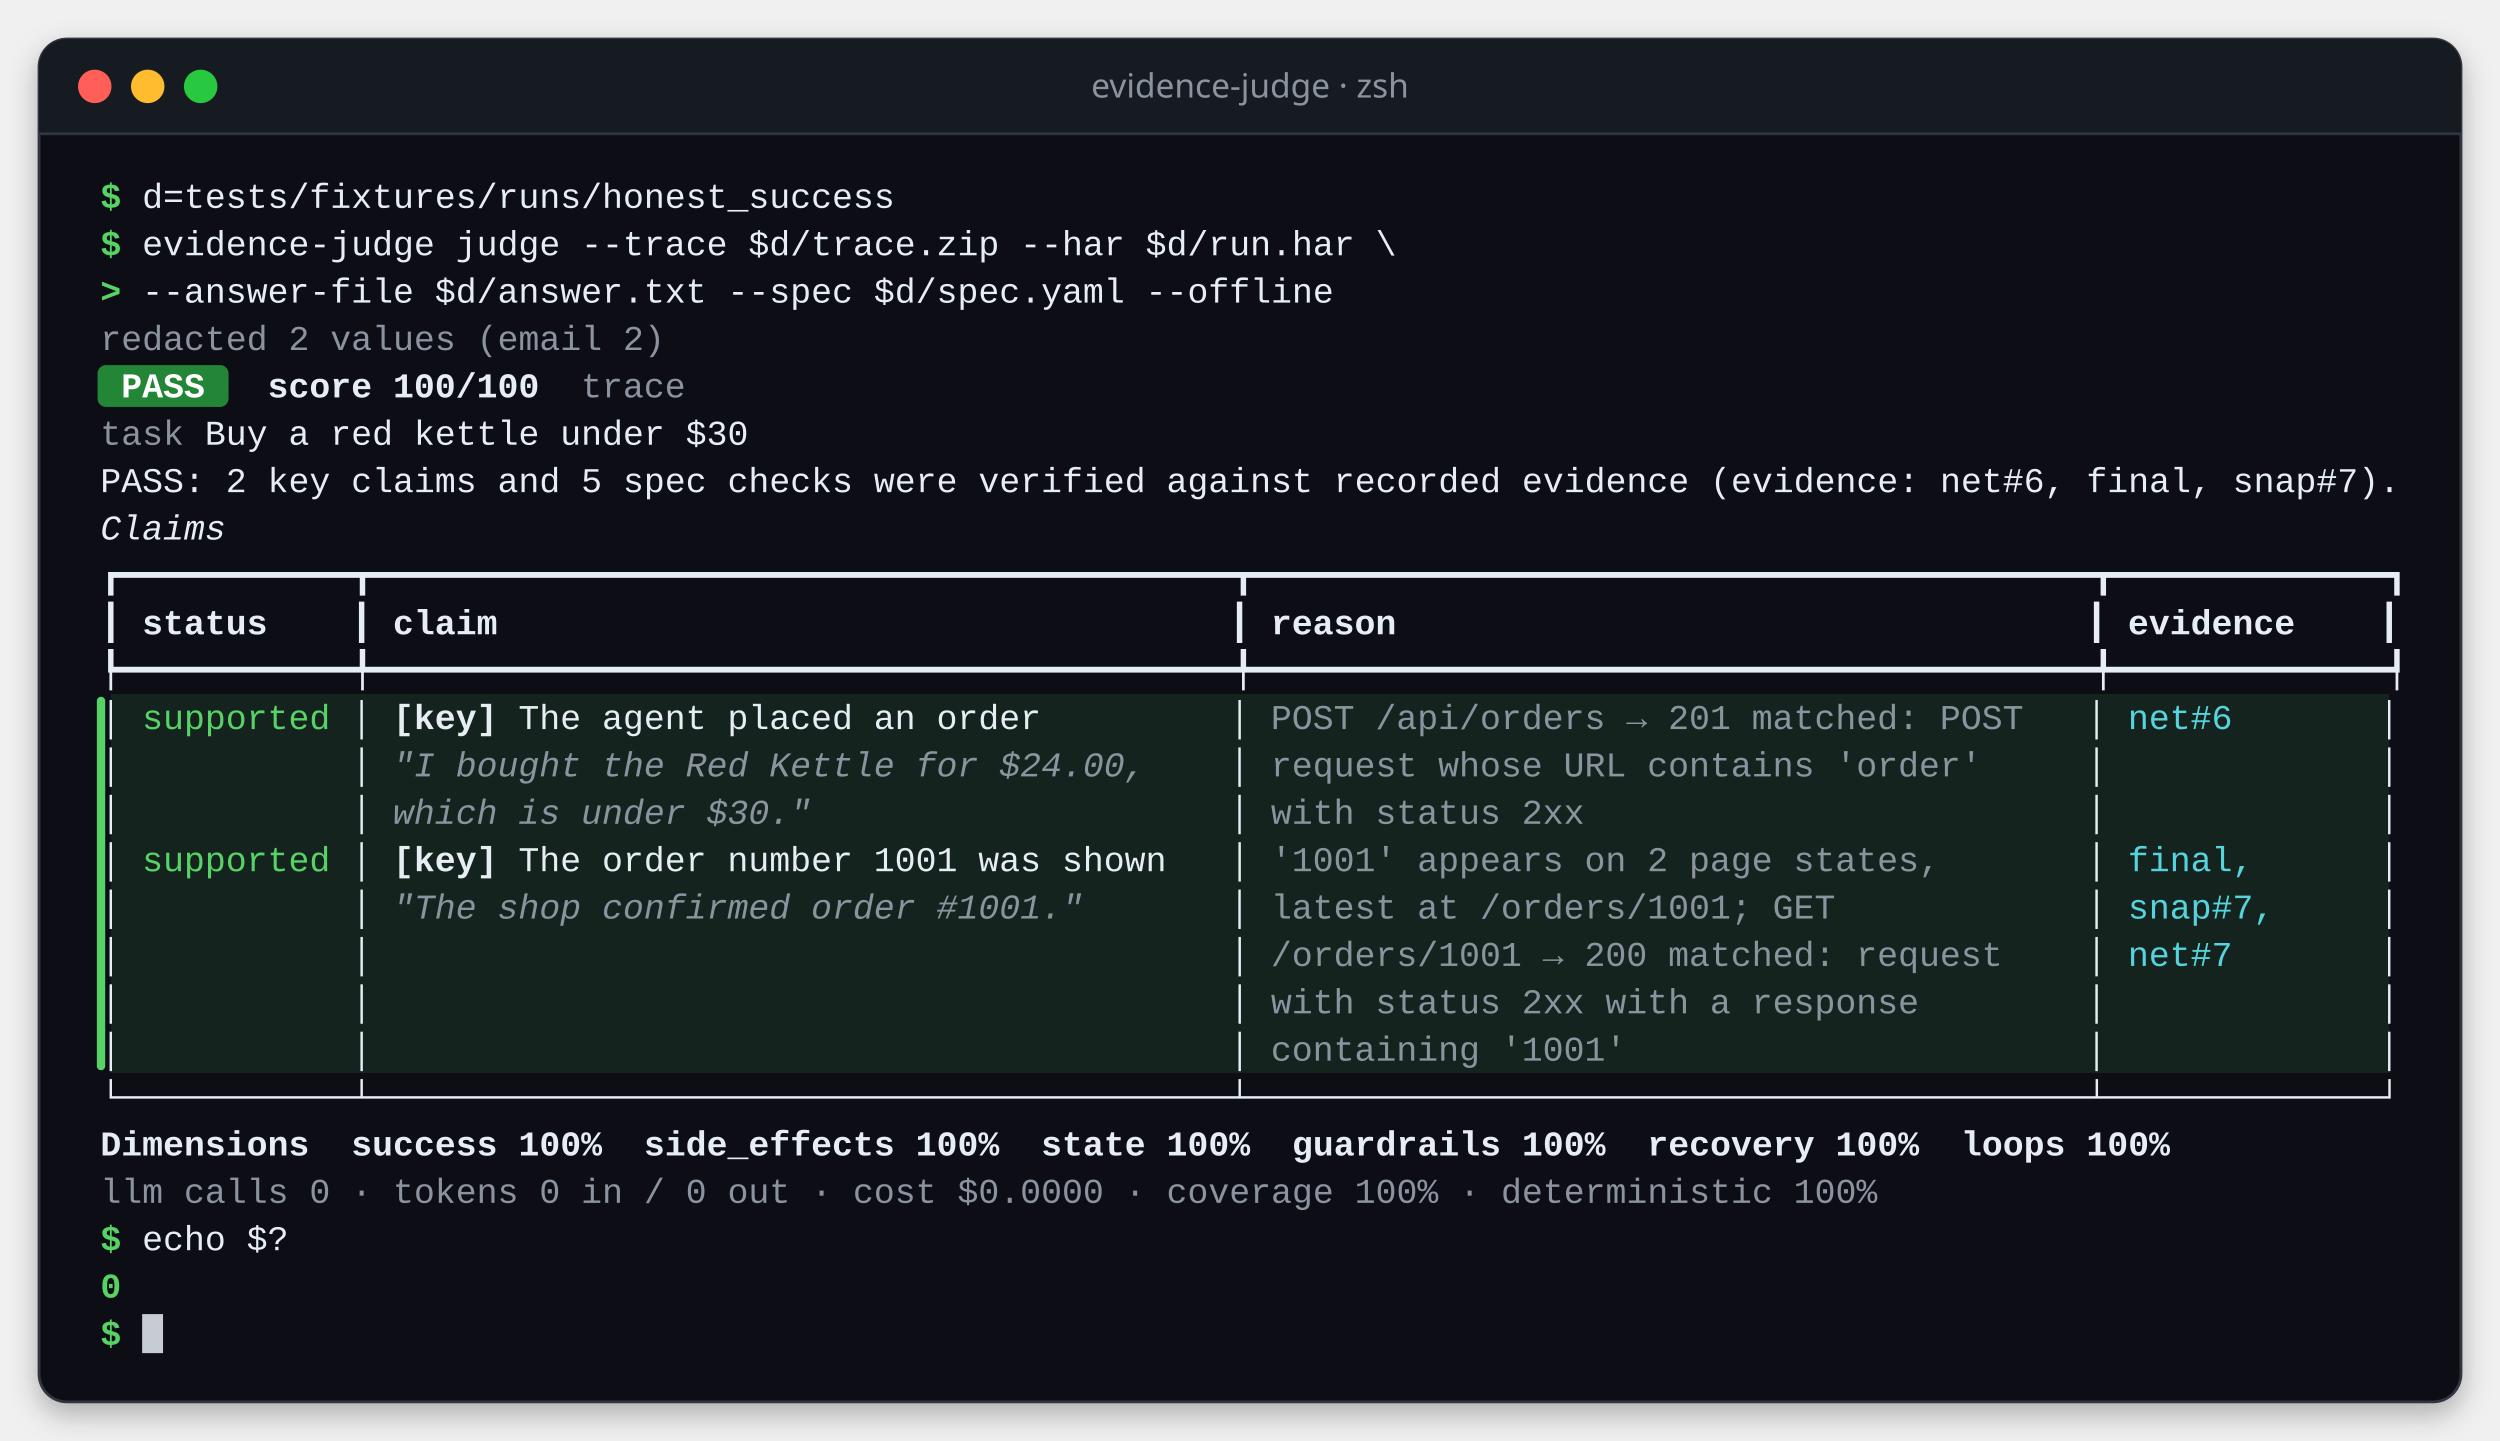
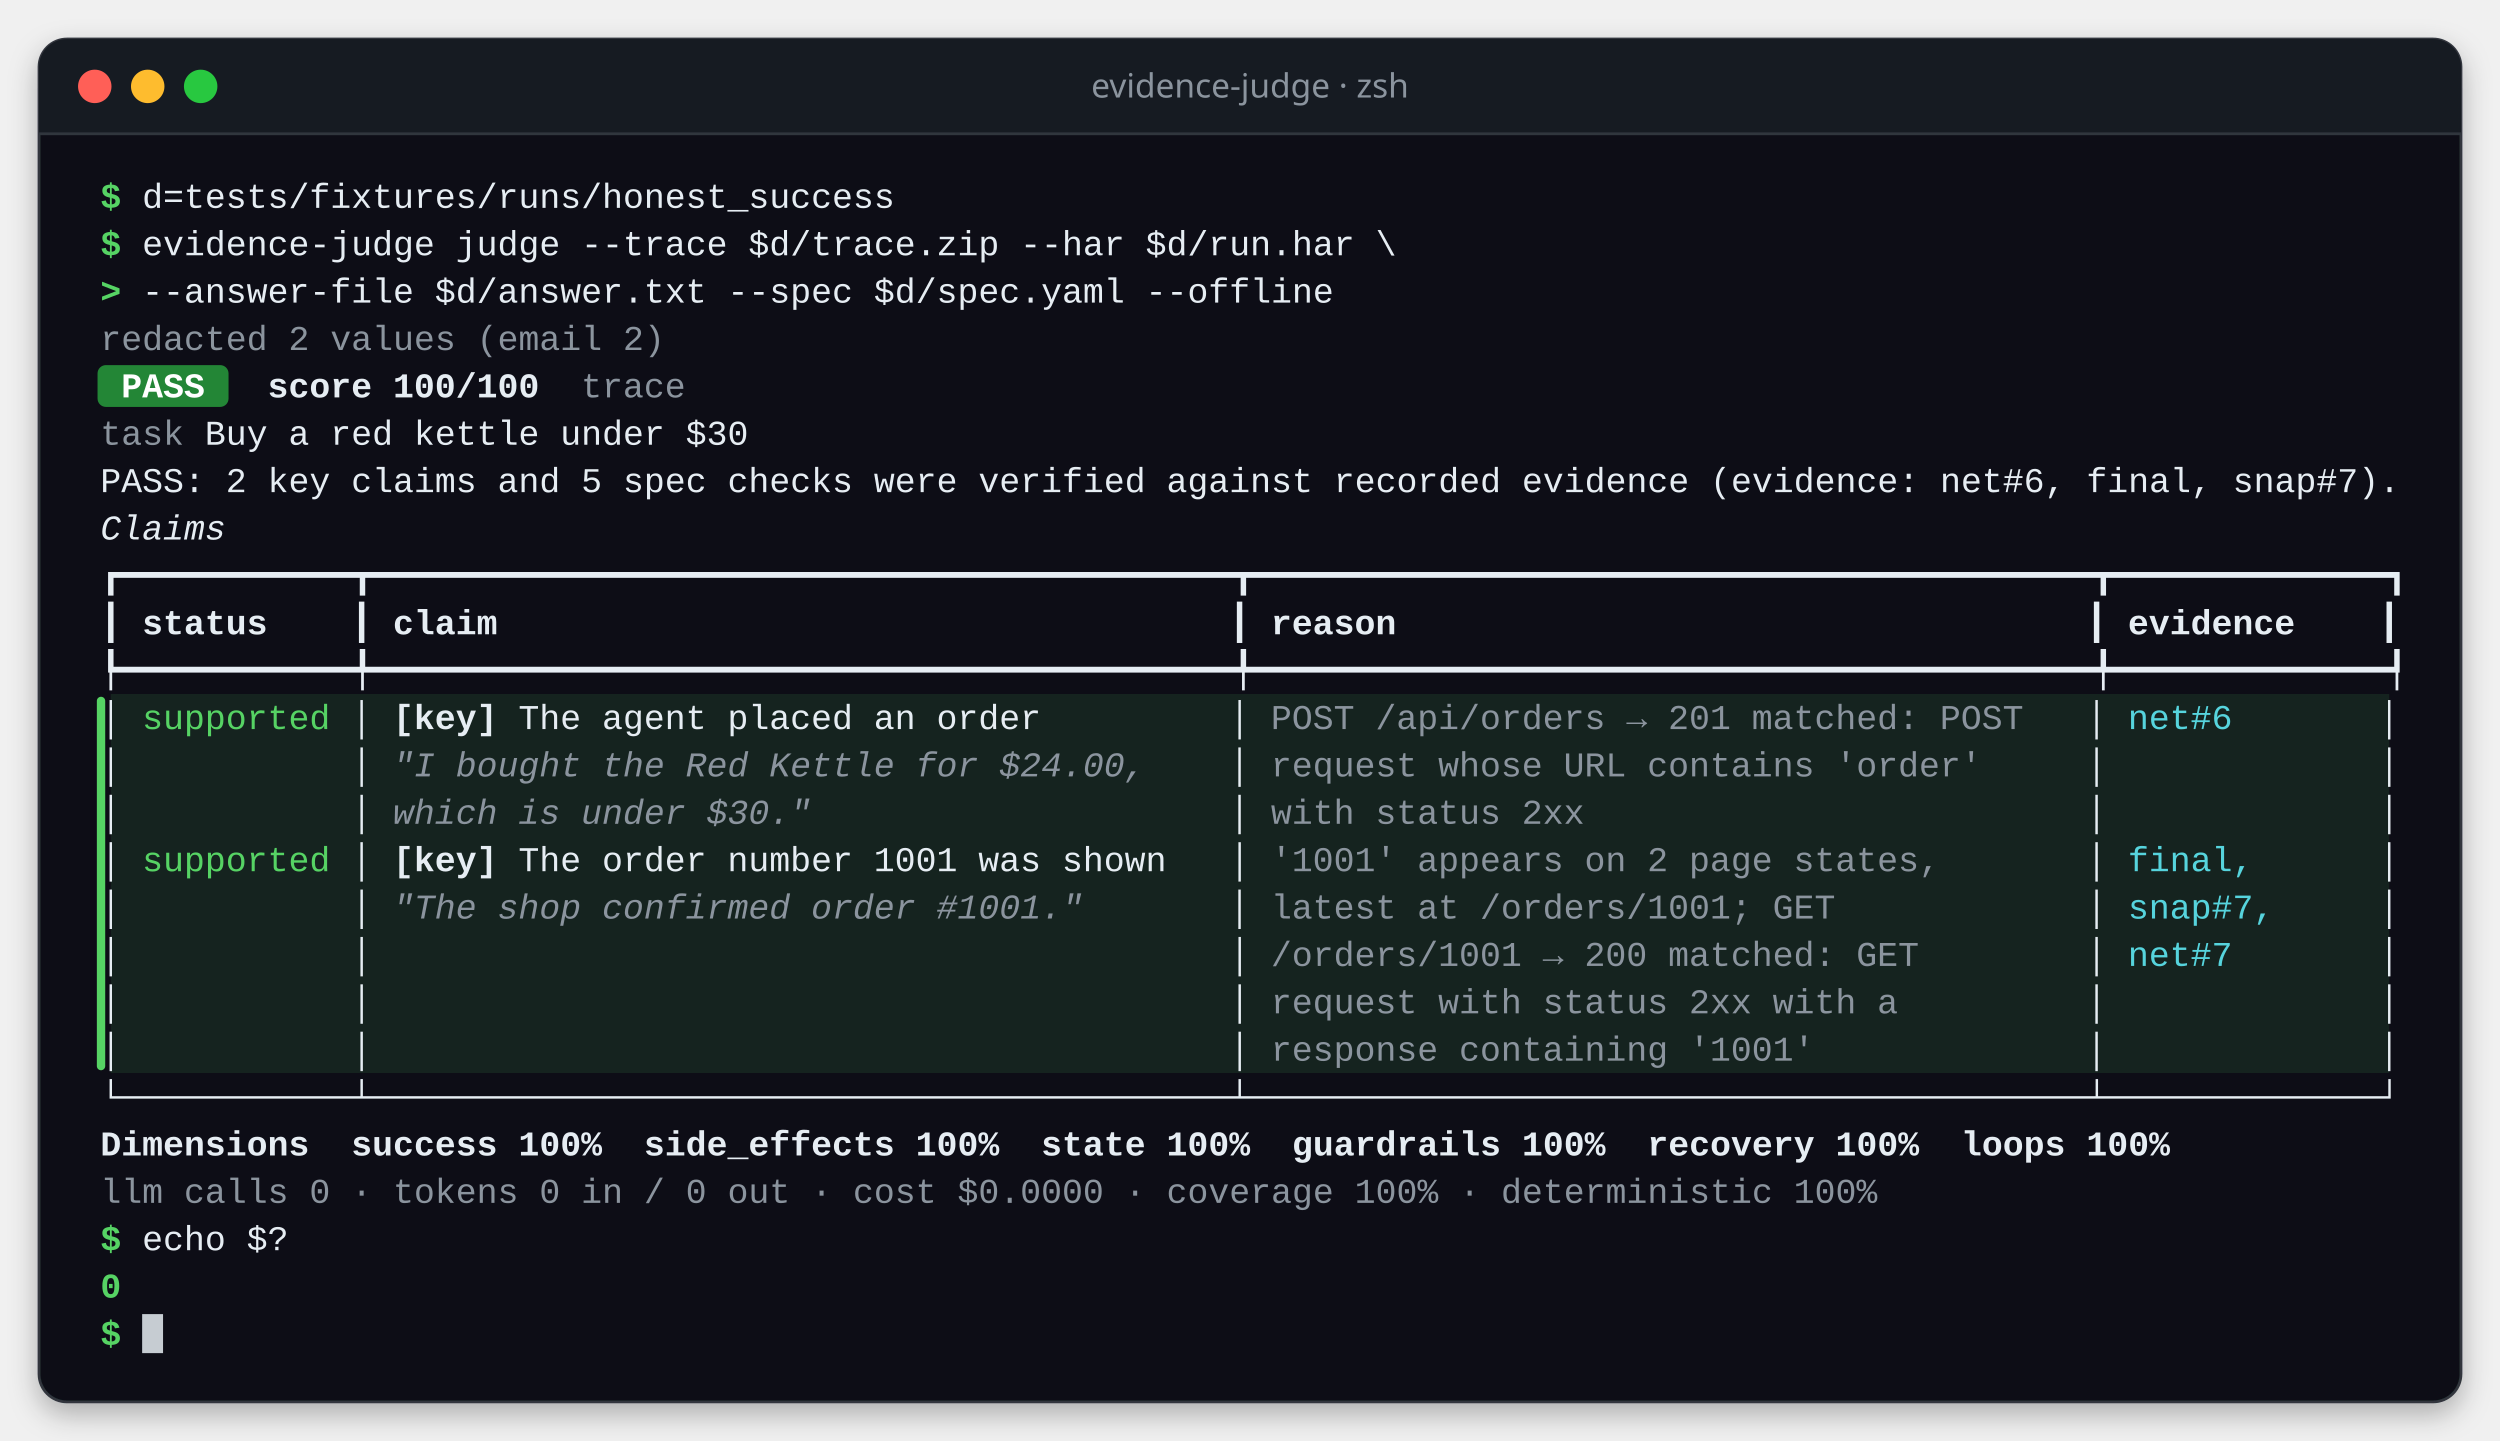
<svg xmlns="http://www.w3.org/2000/svg" width="897" height="517" viewBox="0 0 897 517" role="img" aria-label="evidence-judge judge on an honest success run: PASS, exit code 0">
  <style>text{font-family:ui-monospace,SFMono-Regular,'SF Mono',Menlo,Consolas,'Liberation Mono',monospace;font-size:12.5px;fill:#e6edf3;white-space:pre}.B{font-weight:700}.I{font-style:italic}.D{fill:#8b949e}.c-black{fill:#6e7681}.c-red{fill:#ff7b72}.c-green{fill:#56d364}.c-yellow{fill:#e3b341}.c-blue{fill:#79c0ff}.c-magenta{fill:#d2a8ff}.c-cyan{fill:#56d4dd}.c-white{fill:#ffffff}@keyframes blink{0%,49%{opacity:.85}50%,100%{opacity:0}}.blink{animation:blink 1.05s step-end infinite}@keyframes k0{0.00%{opacity:0}56.37%{opacity:0}58.16%{opacity:0.24}62.81%{opacity:0.11}96.78%{opacity:0.11}98.93%{opacity:0}100.00%{opacity:0}}.k0{animation:k0 13.96s linear infinite}@keyframes k1{0.00%{opacity:0}56.37%{opacity:0}58.16%{opacity:1}96.78%{opacity:1}98.93%{opacity:0}100.00%{opacity:0}}.k1{animation:k1 13.96s linear infinite}@keyframes k2{0.00%{opacity:0}3.58%{opacity:0}3.94%{opacity:1}96.78%{opacity:1}98.93%{opacity:0}100.00%{opacity:0}}.k2{animation:k2 13.96s linear infinite}@keyframes k3{0.00%{opacity:1;transform:none}6.09%{opacity:1;transform:none;animation-timing-function:steps(36,end)}12.28%{opacity:1;transform:translateX(270px)}12.35%{opacity:0;transform:translateX(270px)}100.00%{opacity:0;transform:translateX(270px)}}.k3{animation:k3 13.96s linear infinite}@keyframes k4{0.00%{opacity:0;transform:none}3.58%{opacity:0;transform:none}3.65%{opacity:.85;transform:none}6.09%{opacity:.85;transform:none;animation-timing-function:steps(36,end)}12.28%{opacity:.85;transform:translateX(270px)}14.07%{opacity:.85;transform:translateX(270px)}14.14%{opacity:0;transform:translateX(270px)}100.00%{opacity:0}}.k4{animation:k4 13.96s linear infinite}@keyframes k5{0.00%{opacity:0}14.07%{opacity:0}14.43%{opacity:1}96.78%{opacity:1}98.93%{opacity:0}100.00%{opacity:0}}.k5{animation:k5 13.96s linear infinite}@keyframes k6{0.00%{opacity:1;transform:none}16.58%{opacity:1;transform:none;animation-timing-function:steps(60,end)}26.90%{opacity:1;transform:translateX(450px)}26.97%{opacity:0;transform:translateX(450px)}100.00%{opacity:0;transform:translateX(450px)}}.k6{animation:k6 13.96s linear infinite}@keyframes k7{0.00%{opacity:0;transform:none}14.07%{opacity:0;transform:none}14.14%{opacity:.85;transform:none}16.58%{opacity:.85;transform:none;animation-timing-function:steps(60,end)}26.90%{opacity:.85;transform:translateX(450px)}28.69%{opacity:.85;transform:translateX(450px)}28.76%{opacity:0;transform:translateX(450px)}100.00%{opacity:0}}.k7{animation:k7 13.96s linear infinite}@keyframes k8{0.00%{opacity:0}28.69%{opacity:0}29.05%{opacity:1}96.78%{opacity:1}98.93%{opacity:0}100.00%{opacity:0}}.k8{animation:k8 13.96s linear infinite}@keyframes k9{0.00%{opacity:1;transform:none}31.20%{opacity:1;transform:none;animation-timing-function:steps(57,end)}41.00%{opacity:1;transform:translateX(427.5px)}41.07%{opacity:0;transform:translateX(427.5px)}100.00%{opacity:0;transform:translateX(427.5px)}}.k9{animation:k9 13.96s linear infinite}@keyframes k10{0.00%{opacity:0;transform:none}28.69%{opacity:0;transform:none}28.76%{opacity:.85;transform:none}31.20%{opacity:.85;transform:none;animation-timing-function:steps(57,end)}41.00%{opacity:.85;transform:translateX(427.5px)}46.73%{opacity:.85;transform:translateX(427.5px)}46.80%{opacity:0;transform:translateX(427.5px)}100.00%{opacity:0}}.k10{animation:k10 13.96s linear infinite}@keyframes k11{0.00%{opacity:0}46.73%{opacity:0}47.09%{opacity:1}96.78%{opacity:1}98.93%{opacity:0}100.00%{opacity:0}}.k11{animation:k11 13.96s linear infinite}@keyframes k12{0.00%{opacity:0}47.27%{opacity:0}47.62%{opacity:1}96.78%{opacity:1}98.93%{opacity:0}100.00%{opacity:0}}.k12{animation:k12 13.96s linear infinite}@keyframes k13{0.00%{opacity:0}47.80%{opacity:0}48.16%{opacity:1}96.78%{opacity:1}98.93%{opacity:0}100.00%{opacity:0}}.k13{animation:k13 13.96s linear infinite}@keyframes k14{0.00%{opacity:0}48.34%{opacity:0}48.70%{opacity:1}96.78%{opacity:1}98.93%{opacity:0}100.00%{opacity:0}}.k14{animation:k14 13.96s linear infinite}@keyframes k15{0.00%{opacity:0}48.88%{opacity:0}49.24%{opacity:1}96.78%{opacity:1}98.93%{opacity:0}100.00%{opacity:0}}.k15{animation:k15 13.96s linear infinite}@keyframes k16{0.00%{opacity:0}49.42%{opacity:0}49.77%{opacity:1}96.78%{opacity:1}98.93%{opacity:0}100.00%{opacity:0}}.k16{animation:k16 13.96s linear infinite}@keyframes k17{0.00%{opacity:0}49.74%{opacity:0}50.10%{opacity:1}96.78%{opacity:1}98.93%{opacity:0}100.00%{opacity:0}}.k17{animation:k17 13.96s linear infinite}@keyframes k18{0.00%{opacity:0}50.06%{opacity:0}50.42%{opacity:1}96.78%{opacity:1}98.93%{opacity:0}100.00%{opacity:0}}.k18{animation:k18 13.96s linear infinite}@keyframes k19{0.00%{opacity:0}50.38%{opacity:0}50.74%{opacity:1}96.78%{opacity:1}98.93%{opacity:0}100.00%{opacity:0}}.k19{animation:k19 13.96s linear infinite}@keyframes k20{0.00%{opacity:0}50.71%{opacity:0}51.06%{opacity:1}96.78%{opacity:1}98.93%{opacity:0}100.00%{opacity:0}}.k20{animation:k20 13.96s linear infinite}@keyframes k21{0.00%{opacity:0}51.03%{opacity:0}51.39%{opacity:1}96.78%{opacity:1}98.93%{opacity:0}100.00%{opacity:0}}.k21{animation:k21 13.96s linear infinite}@keyframes k22{0.00%{opacity:0}51.35%{opacity:0}51.71%{opacity:1}96.78%{opacity:1}98.93%{opacity:0}100.00%{opacity:0}}.k22{animation:k22 13.96s linear infinite}@keyframes k23{0.00%{opacity:0}51.67%{opacity:0}52.03%{opacity:1}96.78%{opacity:1}98.93%{opacity:0}100.00%{opacity:0}}.k23{animation:k23 13.96s linear infinite}@keyframes k24{0.00%{opacity:0}52.00%{opacity:0}52.35%{opacity:1}96.78%{opacity:1}98.93%{opacity:0}100.00%{opacity:0}}.k24{animation:k24 13.96s linear infinite}@keyframes k25{0.00%{opacity:0}52.32%{opacity:0}52.68%{opacity:1}96.78%{opacity:1}98.93%{opacity:0}100.00%{opacity:0}}.k25{animation:k25 13.96s linear infinite}@keyframes k26{0.00%{opacity:0}52.64%{opacity:0}53.00%{opacity:1}96.78%{opacity:1}98.93%{opacity:0}100.00%{opacity:0}}.k26{animation:k26 13.96s linear infinite}@keyframes k27{0.00%{opacity:0}52.96%{opacity:0}53.32%{opacity:1}96.78%{opacity:1}98.93%{opacity:0}100.00%{opacity:0}}.k27{animation:k27 13.96s linear infinite}@keyframes k28{0.00%{opacity:0}53.50%{opacity:0}53.86%{opacity:1}96.78%{opacity:1}98.93%{opacity:0}100.00%{opacity:0}}.k28{animation:k28 13.96s linear infinite}@keyframes k29{0.00%{opacity:0}54.04%{opacity:0}54.40%{opacity:1}96.78%{opacity:1}98.93%{opacity:0}100.00%{opacity:0}}.k29{animation:k29 13.96s linear infinite}@keyframes k30{0.00%{opacity:0}61.02%{opacity:0}61.38%{opacity:1}96.78%{opacity:1}98.93%{opacity:0}100.00%{opacity:0}}.k30{animation:k30 13.96s linear infinite}@keyframes k31{0.00%{opacity:1;transform:none}63.53%{opacity:1;transform:none;animation-timing-function:steps(7,end)}67.04%{opacity:1;transform:translateX(52.5px)}67.11%{opacity:0;transform:translateX(52.5px)}100.00%{opacity:0;transform:translateX(52.5px)}}.k31{animation:k31 13.96s linear infinite}@keyframes k32{0.00%{opacity:0;transform:none}61.02%{opacity:0;transform:none}61.09%{opacity:.85;transform:none}63.53%{opacity:.85;transform:none;animation-timing-function:steps(7,end)}67.04%{opacity:.85;transform:translateX(52.5px)}68.83%{opacity:.85;transform:translateX(52.5px)}68.90%{opacity:0;transform:translateX(52.5px)}100.00%{opacity:0}}.k32{animation:k32 13.96s linear infinite}@keyframes k33{0.00%{opacity:0}68.83%{opacity:0}69.19%{opacity:1}96.78%{opacity:1}98.93%{opacity:0}100.00%{opacity:0}}.k33{animation:k33 13.96s linear infinite}@keyframes k34{0.00%{opacity:0}71.34%{opacity:0}71.70%{opacity:1}96.78%{opacity:1}98.93%{opacity:0}100.00%{opacity:0}}.k34{animation:k34 13.96s linear infinite}@media (prefers-reduced-motion:reduce){*{animation:none!important}}</style>
  <defs>
    <filter id="sh" x="-5%" y="-5%" width="110%" height="115%">
      <feDropShadow dx="0" dy="4" stdDeviation="5" flood-color="#000" flood-opacity=".28" />
    </filter>
  </defs>
  <g transform="translate(14 14)">
    <rect width="869" height="489" rx="10" fill="#0d1117" stroke="#30363d" filter="url(#sh)" />
    <path d="M0 10a10 10 0 0 1 10-10h849a10 10 0 0 1 10 10v24h-869z" fill="#161b22" />
    <line x1="0" x2="869" y1="34" y2="34" stroke="#30363d" />
    <circle cx="20" cy="17" r="6" fill="#ff5f57" />
    <circle cx="39" cy="17" r="6" fill="#febc2e" />
    <circle cx="58" cy="17" r="6" fill="#28c840" />
    <text x="434.5" y="21" text-anchor="middle" style="font-family:-apple-system,BlinkMacSystemFont,'Segoe UI','Noto Sans',Helvetica,Arial,sans-serif;font-size:12px;fill:#8b949e">evidence-judge · zsh</text>
    <rect class="k0" x="25.75" y="235" width="817.5" height="136" fill="#56d364" style="opacity:0.11" />
    <rect class="k1" x="20.75" y="236" width="3" height="134" rx="1.5" fill="#56d364" />
    <g class="k2">
      <text x="22" y="60.58" class="B c-green" textLength="7.5" lengthAdjust="spacingAndGlyphs" xml:space="preserve">$</text>
      <text x="37" y="60.58" textLength="270" lengthAdjust="spacingAndGlyphs" xml:space="preserve">d=tests/fixtures/runs/honest_success</text>
      <rect class="k3" x="37" y="48" width="277.5" height="17" fill="#0d1117" style="opacity:0" />
      <rect class="k4" x="37" y="49.5" width="7.5" height="14" fill="#e6edf3" style="opacity:0" />
    </g>
    <g class="k5">
      <text x="22" y="77.58" class="B c-green" textLength="7.5" lengthAdjust="spacingAndGlyphs" xml:space="preserve">$</text>
      <text x="37" y="77.58" textLength="450" lengthAdjust="spacingAndGlyphs" xml:space="preserve">evidence-judge judge --trace $d/trace.zip --har $d/run.har \</text>
      <rect class="k6" x="37" y="65" width="457.5" height="17" fill="#0d1117" style="opacity:0" />
      <rect class="k7" x="37" y="66.5" width="7.5" height="14" fill="#e6edf3" style="opacity:0" />
    </g>
    <g class="k8">
      <text x="22" y="94.58" class="B c-green" textLength="7.5" lengthAdjust="spacingAndGlyphs" xml:space="preserve">&gt;</text>
      <text x="37" y="94.58" textLength="427.5" lengthAdjust="spacingAndGlyphs" xml:space="preserve">--answer-file $d/answer.txt --spec $d/spec.yaml --offline</text>
      <rect class="k9" x="37" y="82" width="435" height="17" fill="#0d1117" style="opacity:0" />
      <rect class="k10" x="37" y="83.5" width="7.5" height="14" fill="#e6edf3" style="opacity:0" />
    </g>
    <g class="k11">
      <text x="22" y="111.58" class="D" textLength="202.5" lengthAdjust="spacingAndGlyphs" xml:space="preserve">redacted 2 values (email 2)</text>
    </g>
    <g class="k12">
      <rect x="21" y="117" width="47" height="15" rx="3" fill="#238636" />
      <text x="29.5" y="128.58" class="B c-white" textLength="30" lengthAdjust="spacingAndGlyphs" xml:space="preserve">PASS</text>
      <text x="82" y="128.58" class="B" textLength="97.5" lengthAdjust="spacingAndGlyphs" xml:space="preserve">score 100/100</text>
      <text x="194.5" y="128.58" class="D" textLength="37.5" lengthAdjust="spacingAndGlyphs" xml:space="preserve">trace</text>
    </g>
    <g class="k13">
      <text x="22" y="145.58" class="D" textLength="30" lengthAdjust="spacingAndGlyphs" xml:space="preserve">task</text>
      <text x="59.5" y="145.58" textLength="195" lengthAdjust="spacingAndGlyphs" xml:space="preserve">Buy a red kettle under $30</text>
    </g>
    <g class="k14">
      <text x="22" y="162.58" textLength="825" lengthAdjust="spacingAndGlyphs" xml:space="preserve">PASS: 2 key claims and 5 spec checks were verified against recorded evidence (evidence: net#6, final, snap#7).</text>
    </g>
    <g class="k15">
      <text x="22" y="179.58" class="I" textLength="45" lengthAdjust="spacingAndGlyphs" xml:space="preserve">Claims</text>
    </g>
    <g class="k16">
      <text x="22" y="196.58" textLength="825" lengthAdjust="spacingAndGlyphs" xml:space="preserve">┏━━━━━━━━━━━┳━━━━━━━━━━━━━━━━━━━━━━━━━━━━━━━━━━━━━━━━━┳━━━━━━━━━━━━━━━━━━━━━━━━━━━━━━━━━━━━━━━━┳━━━━━━━━━━━━━┓</text>
    </g>
    <g class="k17">
      <text x="22" y="213.58" textLength="7.5" lengthAdjust="spacingAndGlyphs" xml:space="preserve">┃</text>
      <text x="37" y="213.58" class="B" textLength="45" lengthAdjust="spacingAndGlyphs" xml:space="preserve">status</text>
      <text x="112" y="213.58" textLength="7.5" lengthAdjust="spacingAndGlyphs" xml:space="preserve">┃</text>
      <text x="127" y="213.58" class="B" textLength="37.5" lengthAdjust="spacingAndGlyphs" xml:space="preserve">claim</text>
      <text x="427" y="213.58" textLength="7.5" lengthAdjust="spacingAndGlyphs" xml:space="preserve">┃</text>
      <text x="442" y="213.58" class="B" textLength="45" lengthAdjust="spacingAndGlyphs" xml:space="preserve">reason</text>
      <text x="734.5" y="213.58" textLength="7.5" lengthAdjust="spacingAndGlyphs" xml:space="preserve">┃</text>
      <text x="749.5" y="213.58" class="B" textLength="60" lengthAdjust="spacingAndGlyphs" xml:space="preserve">evidence</text>
      <text x="839.5" y="213.58" textLength="7.5" lengthAdjust="spacingAndGlyphs" xml:space="preserve">┃</text>
    </g>
    <g class="k18">
      <text x="22" y="230.58" textLength="825" lengthAdjust="spacingAndGlyphs" xml:space="preserve">┡━━━━━━━━━━━╇━━━━━━━━━━━━━━━━━━━━━━━━━━━━━━━━━━━━━━━━━╇━━━━━━━━━━━━━━━━━━━━━━━━━━━━━━━━━━━━━━━━╇━━━━━━━━━━━━━┩</text>
    </g>
    <g class="k19">
      <text x="22" y="247.58" textLength="7.5" lengthAdjust="spacingAndGlyphs" xml:space="preserve">│</text>
      <text x="37" y="247.58" class="c-green" textLength="67.5" lengthAdjust="spacingAndGlyphs" xml:space="preserve">supported</text>
      <text x="112" y="247.58" textLength="7.5" lengthAdjust="spacingAndGlyphs" xml:space="preserve">│</text>
      <text x="127" y="247.58" class="B" textLength="37.5" lengthAdjust="spacingAndGlyphs" xml:space="preserve">[key]</text>
      <text x="172" y="247.58" textLength="262.5" lengthAdjust="spacingAndGlyphs" xml:space="preserve">The agent placed an order         │</text>
      <text x="442" y="247.58" class="D" textLength="270" lengthAdjust="spacingAndGlyphs" xml:space="preserve">POST /api/orders → 201 matched: POST</text>
      <text x="734.5" y="247.58" textLength="7.5" lengthAdjust="spacingAndGlyphs" xml:space="preserve">│</text>
      <text x="749.5" y="247.58" class="c-cyan" textLength="37.5" lengthAdjust="spacingAndGlyphs" xml:space="preserve">net#6</text>
      <text x="839.5" y="247.58" textLength="7.5" lengthAdjust="spacingAndGlyphs" xml:space="preserve">│</text>
    </g>
    <g class="k20">
      <text x="22" y="264.58" textLength="97.5" lengthAdjust="spacingAndGlyphs" xml:space="preserve">│           │</text>
      <text x="127" y="264.58" class="I D" textLength="270" lengthAdjust="spacingAndGlyphs" xml:space="preserve">"I bought the Red Kettle for $24.00,</text>
      <text x="427" y="264.58" textLength="7.5" lengthAdjust="spacingAndGlyphs" xml:space="preserve">│</text>
      <text x="442" y="264.58" class="D" textLength="255" lengthAdjust="spacingAndGlyphs" xml:space="preserve">request whose URL contains 'order'</text>
      <text x="734.5" y="264.58" textLength="112.5" lengthAdjust="spacingAndGlyphs" xml:space="preserve">│             │</text>
    </g>
    <g class="k21">
      <text x="22" y="281.58" textLength="97.5" lengthAdjust="spacingAndGlyphs" xml:space="preserve">│           │</text>
      <text x="127" y="281.58" class="I D" textLength="150" lengthAdjust="spacingAndGlyphs" xml:space="preserve">which is under $30."</text>
      <text x="427" y="281.58" textLength="7.5" lengthAdjust="spacingAndGlyphs" xml:space="preserve">│</text>
      <text x="442" y="281.58" class="D" textLength="112.5" lengthAdjust="spacingAndGlyphs" xml:space="preserve">with status 2xx</text>
      <text x="734.5" y="281.58" textLength="112.5" lengthAdjust="spacingAndGlyphs" xml:space="preserve">│             │</text>
    </g>
    <g class="k22">
      <text x="22" y="298.58" textLength="7.5" lengthAdjust="spacingAndGlyphs" xml:space="preserve">│</text>
      <text x="37" y="298.58" class="c-green" textLength="67.5" lengthAdjust="spacingAndGlyphs" xml:space="preserve">supported</text>
      <text x="112" y="298.58" textLength="7.5" lengthAdjust="spacingAndGlyphs" xml:space="preserve">│</text>
      <text x="127" y="298.58" class="B" textLength="37.5" lengthAdjust="spacingAndGlyphs" xml:space="preserve">[key]</text>
      <text x="172" y="298.58" textLength="262.5" lengthAdjust="spacingAndGlyphs" xml:space="preserve">The order number 1001 was shown   │</text>
      <text x="442" y="298.58" class="D" textLength="240" lengthAdjust="spacingAndGlyphs" xml:space="preserve">'1001' appears on 2 page states,</text>
      <text x="734.5" y="298.58" textLength="7.5" lengthAdjust="spacingAndGlyphs" xml:space="preserve">│</text>
      <text x="749.5" y="298.58" class="c-cyan" textLength="45" lengthAdjust="spacingAndGlyphs" xml:space="preserve">final,</text>
      <text x="839.5" y="298.58" textLength="7.5" lengthAdjust="spacingAndGlyphs" xml:space="preserve">│</text>
    </g>
    <g class="k23">
      <text x="22" y="315.58" textLength="97.5" lengthAdjust="spacingAndGlyphs" xml:space="preserve">│           │</text>
      <text x="127" y="315.58" class="I D" textLength="247.5" lengthAdjust="spacingAndGlyphs" xml:space="preserve">"The shop confirmed order #1001."</text>
      <text x="427" y="315.58" textLength="7.5" lengthAdjust="spacingAndGlyphs" xml:space="preserve">│</text>
      <text x="442" y="315.58" class="D" textLength="202.5" lengthAdjust="spacingAndGlyphs" xml:space="preserve">latest at /orders/1001; GET</text>
      <text x="734.5" y="315.58" textLength="7.5" lengthAdjust="spacingAndGlyphs" xml:space="preserve">│</text>
      <text x="749.5" y="315.58" class="c-cyan" textLength="52.5" lengthAdjust="spacingAndGlyphs" xml:space="preserve">snap#7,</text>
      <text x="839.5" y="315.58" textLength="7.5" lengthAdjust="spacingAndGlyphs" xml:space="preserve">│</text>
    </g>
    <g class="k24">
      <text x="22" y="332.58" textLength="412.5" lengthAdjust="spacingAndGlyphs" xml:space="preserve">│           │                                         │</text>
-       <text x="442" y="332.58" class="D" textLength="262.5" lengthAdjust="spacingAndGlyphs" xml:space="preserve">/orders/1001 → 200 matched: request</text>
+       <text x="442" y="332.58" class="D" textLength="232.5" lengthAdjust="spacingAndGlyphs" xml:space="preserve">/orders/1001 → 200 matched: GET</text>
      <text x="734.5" y="332.58" textLength="7.5" lengthAdjust="spacingAndGlyphs" xml:space="preserve">│</text>
      <text x="749.5" y="332.58" class="c-cyan" textLength="37.5" lengthAdjust="spacingAndGlyphs" xml:space="preserve">net#7</text>
      <text x="839.5" y="332.58" textLength="7.5" lengthAdjust="spacingAndGlyphs" xml:space="preserve">│</text>
    </g>
    <g class="k25">
      <text x="22" y="349.58" textLength="412.5" lengthAdjust="spacingAndGlyphs" xml:space="preserve">│           │                                         │</text>
-       <text x="442" y="349.58" class="D" textLength="232.5" lengthAdjust="spacingAndGlyphs" xml:space="preserve">with status 2xx with a response</text>
+       <text x="442" y="349.58" class="D" textLength="225" lengthAdjust="spacingAndGlyphs" xml:space="preserve">request with status 2xx with a</text>
      <text x="734.5" y="349.58" textLength="112.5" lengthAdjust="spacingAndGlyphs" xml:space="preserve">│             │</text>
    </g>
    <g class="k26">
      <text x="22" y="366.58" textLength="412.5" lengthAdjust="spacingAndGlyphs" xml:space="preserve">│           │                                         │</text>
-       <text x="442" y="366.58" class="D" textLength="127.5" lengthAdjust="spacingAndGlyphs" xml:space="preserve">containing '1001'</text>
+       <text x="442" y="366.58" class="D" textLength="195" lengthAdjust="spacingAndGlyphs" xml:space="preserve">response containing '1001'</text>
      <text x="734.5" y="366.58" textLength="112.5" lengthAdjust="spacingAndGlyphs" xml:space="preserve">│             │</text>
    </g>
    <g class="k27">
      <text x="22" y="383.58" textLength="825" lengthAdjust="spacingAndGlyphs" xml:space="preserve">└───────────┴─────────────────────────────────────────┴────────────────────────────────────────┴─────────────┘</text>
    </g>
    <g class="k28">
      <text x="22" y="400.58" class="B" textLength="742.5" lengthAdjust="spacingAndGlyphs" xml:space="preserve">Dimensions  success 100%  side_effects 100%  state 100%  guardrails 100%  recovery 100%  loops 100%</text>
    </g>
    <g class="k29">
      <text x="22" y="417.58" class="D" textLength="637.5" lengthAdjust="spacingAndGlyphs" xml:space="preserve">llm calls 0 · tokens 0 in / 0 out · cost $0.0000 · coverage 100% · deterministic 100%</text>
    </g>
    <g class="k30">
      <text x="22" y="434.58" class="B c-green" textLength="7.5" lengthAdjust="spacingAndGlyphs" xml:space="preserve">$</text>
      <text x="37" y="434.58" textLength="52.5" lengthAdjust="spacingAndGlyphs" xml:space="preserve">echo $?</text>
      <rect class="k31" x="37" y="422" width="60" height="17" fill="#0d1117" style="opacity:0" />
      <rect class="k32" x="37" y="423.5" width="7.5" height="14" fill="#e6edf3" style="opacity:0" />
    </g>
    <g class="k33">
      <text x="22" y="451.58" class="B c-green" textLength="7.5" lengthAdjust="spacingAndGlyphs" xml:space="preserve">0</text>
    </g>
    <g class="k34">
      <text x="22" y="468.58" class="B c-green" textLength="7.5" lengthAdjust="spacingAndGlyphs" xml:space="preserve">$</text>
      <rect class="blink" x="37" y="457.5" width="7.5" height="14" fill="#e6edf3" opacity=".85" />
    </g>
  </g>
</svg>
